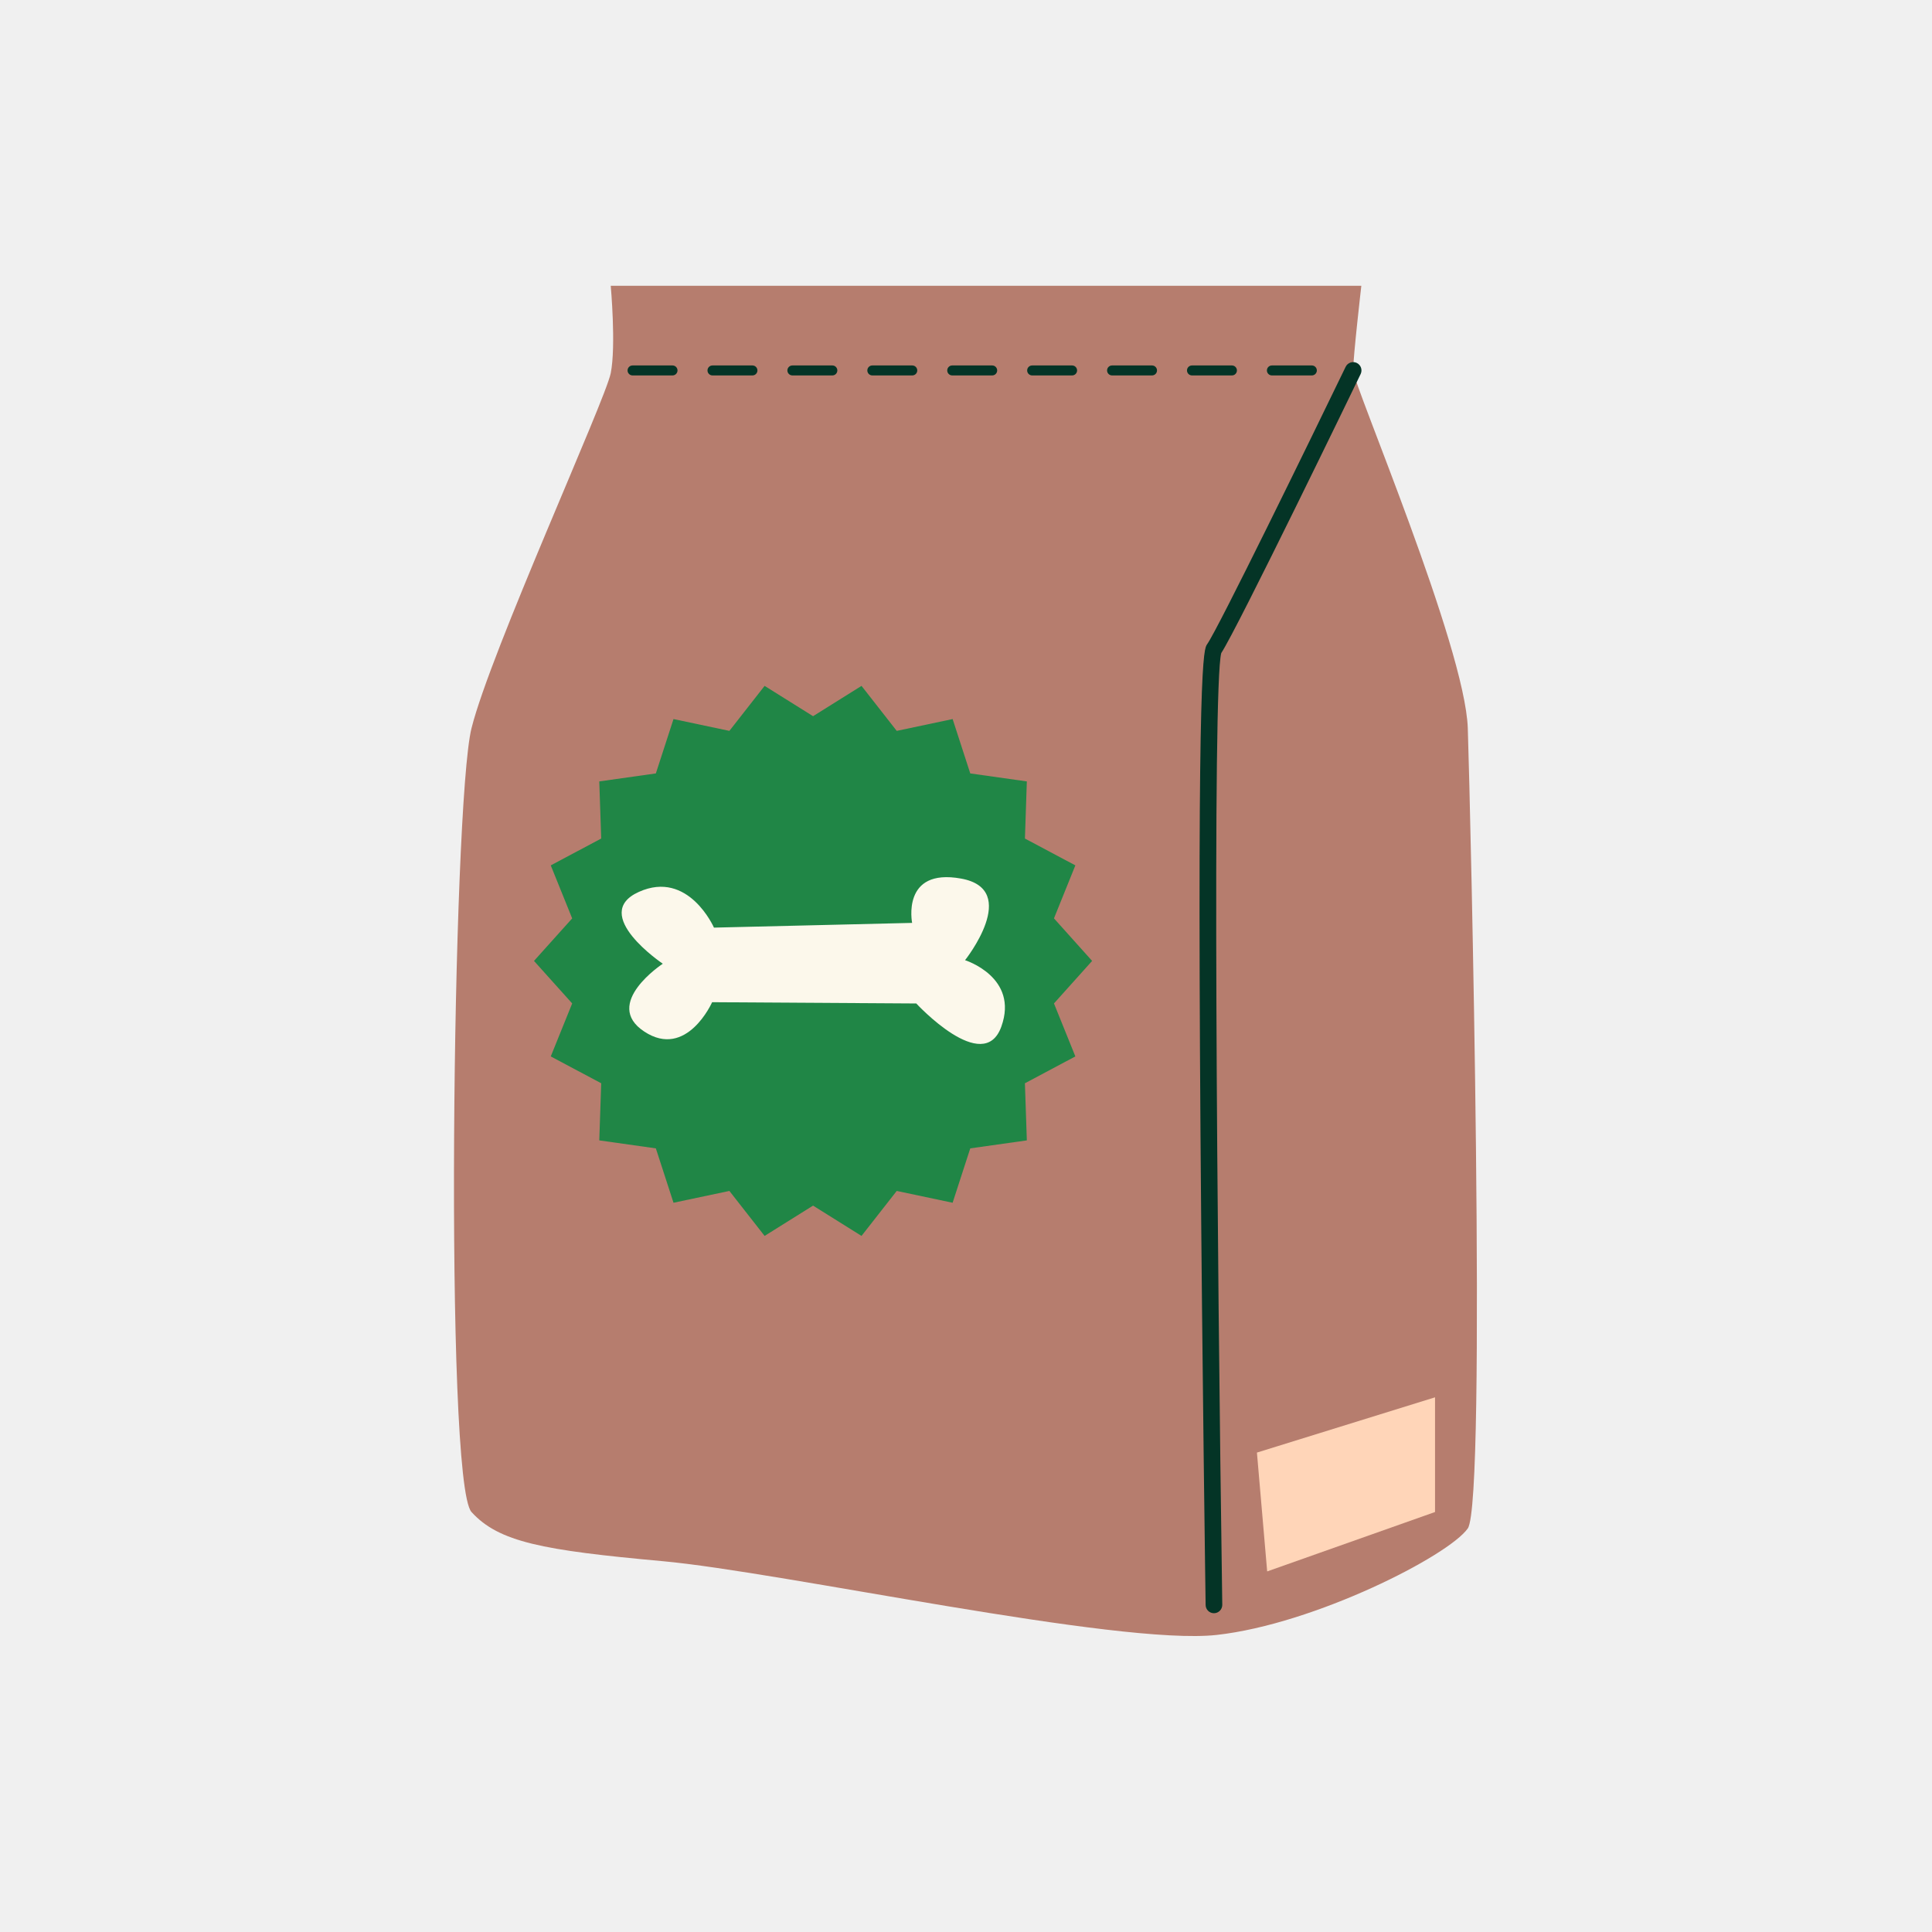
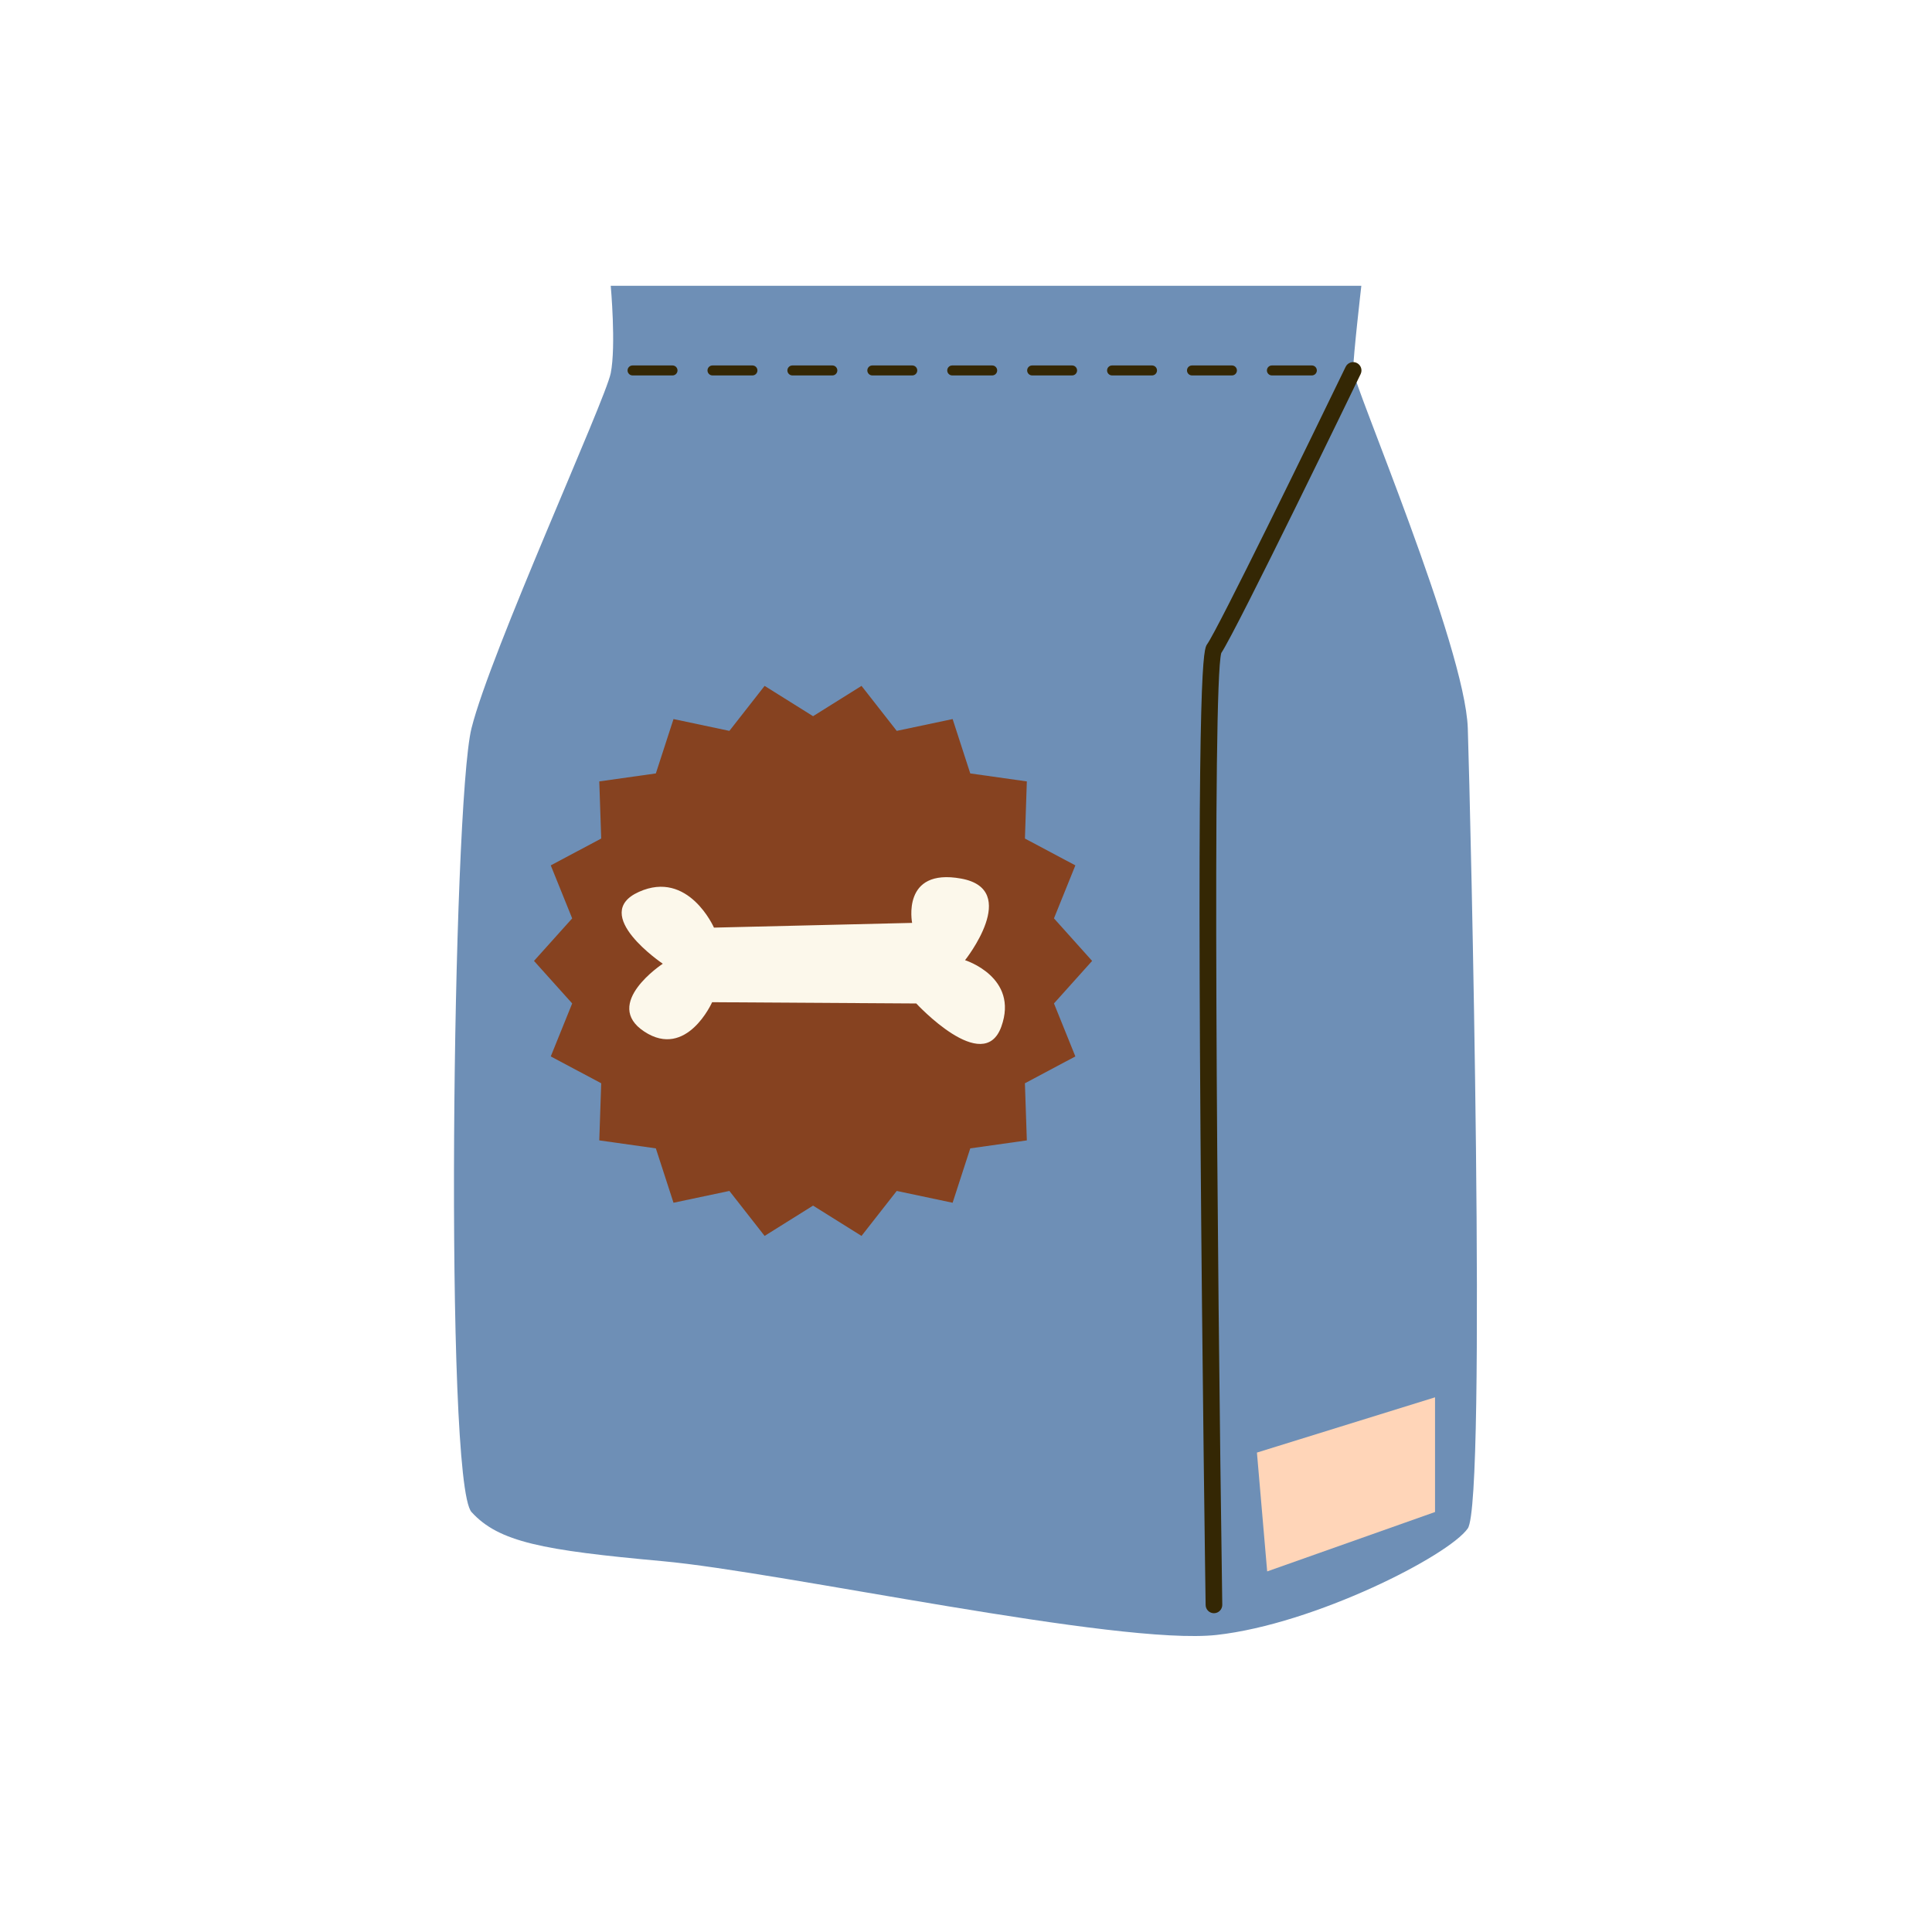
<svg xmlns="http://www.w3.org/2000/svg" width="500" zoomAndPan="magnify" viewBox="0 0 375 375" height="500" preserveAspectRatio="xMidYMid meet" version="1.0">
  <defs>
-     <clipPath id="1bc82f0965">
+     <clipPath id="438ef8f90f">
      <path d="M 88 55.477 L 287 55.477 L 287 318 L 88 318 Z M 88 55.477 " clip-rule="nonzero" />
    </clipPath>
  </defs>
-   <g clip-path="url(#1bc82f0965)">
-     <path fill="#b67d6e" d="M 118.543 55.469 C 118.543 55.469 119.602 67.129 118.543 72.434 C 117.48 77.734 95.23 126.504 91.52 141.344 C 87.812 156.188 86.223 287.652 91.52 293.484 C 96.82 299.312 105.297 300.906 128.605 303.023 C 151.918 305.145 217.082 319.457 236.156 317.34 C 255.227 315.219 281.188 301.965 284.898 296.664 C 288.605 291.363 285.426 157.25 284.898 141.344 C 284.367 125.441 262.645 74.551 262.645 71.902 C 262.645 69.25 264.234 55.469 264.234 55.469 L 118.543 55.469 " fill-opacity="1" fill-rule="nonzero" />
+   <rect x="-37.5" width="450" fill="#ffffff" y="-37.5" height="450" fill-opacity="1" />
+   <rect x="-37.5" width="450" fill="#ffffff" y="-37.5" height="450" fill-opacity="1" />
+   <rect x="-37.5" width="450" fill="#ffffff" y="-37.5" height="450" fill-opacity="1" />
+   <g clip-path="url(#438ef8f90f)">
+     <path fill="#6e8fb6" d="M 118.543 55.469 C 118.543 55.469 119.602 67.129 118.543 72.434 C 117.48 77.734 95.23 126.504 91.52 141.344 C 87.812 156.188 86.223 287.652 91.52 293.484 C 96.82 299.312 105.297 300.906 128.605 303.023 C 151.918 305.145 217.082 319.457 236.156 317.34 C 255.227 315.219 281.188 301.965 284.898 296.664 C 288.605 291.363 285.426 157.25 284.898 141.344 C 284.367 125.441 262.645 74.551 262.645 71.902 C 262.645 69.25 264.234 55.469 264.234 55.469 L 118.543 55.469 " fill-opacity="1" fill-rule="nonzero" />
  </g>
-   <path fill="#043426" d="M 235.625 313.125 C 234.746 313.125 234.023 312.414 234.012 311.531 C 234.004 311.074 233.344 265.543 233.016 220.145 C 232.352 127.777 233.625 125.992 234.312 125.031 C 236.418 122.082 254.43 85.172 261.191 71.195 C 261.578 70.395 262.547 70.055 263.348 70.445 C 264.152 70.836 264.488 71.805 264.098 72.605 C 263.113 74.645 240.203 121.969 237.047 126.754 C 235.309 133.051 236.207 240.465 237.242 311.484 C 237.254 312.375 236.543 313.109 235.648 313.125 L 235.625 313.125 " fill-opacity="1" fill-rule="nonzero" />
-   <path fill="#208646" d="M 211.98 186.512 L 204.574 194.766 L 208.727 205.051 L 198.934 210.262 L 199.309 221.348 L 188.328 222.898 L 184.902 233.453 L 174.055 231.16 L 167.219 239.891 L 157.816 234.008 L 148.41 239.891 L 141.574 231.16 L 130.727 233.453 L 127.301 222.898 L 116.32 221.348 L 116.695 210.262 L 106.902 205.051 L 111.059 194.766 L 103.648 186.512 L 111.059 178.258 L 106.902 167.969 L 116.695 162.758 L 116.32 151.672 L 127.301 150.121 L 130.727 139.57 L 141.574 141.863 L 148.41 133.129 L 157.816 139.012 L 167.219 133.129 L 174.055 141.863 L 184.906 139.57 L 188.328 150.121 L 199.309 151.672 L 198.938 162.762 L 208.727 167.969 L 204.574 178.254 L 211.98 186.512 " fill-opacity="1" fill-rule="nonzero" />
+   <path fill="#342704" d="M 235.625 313.125 C 234.746 313.125 234.023 312.414 234.012 311.531 C 234.004 311.074 233.344 265.543 233.016 220.145 C 232.352 127.777 233.625 125.992 234.312 125.031 C 236.418 122.082 254.43 85.172 261.191 71.195 C 261.578 70.395 262.547 70.055 263.348 70.445 C 264.152 70.836 264.488 71.805 264.098 72.605 C 263.113 74.645 240.203 121.969 237.047 126.754 C 235.309 133.051 236.207 240.465 237.242 311.484 C 237.254 312.375 236.543 313.109 235.648 313.125 L 235.625 313.125 " fill-opacity="1" fill-rule="nonzero" />
+   <path fill="#864220" d="M 211.98 186.512 L 204.574 194.766 L 208.727 205.051 L 198.934 210.262 L 199.309 221.348 L 188.328 222.898 L 184.902 233.453 L 174.055 231.16 L 167.219 239.891 L 157.816 234.008 L 148.41 239.891 L 141.574 231.16 L 130.727 233.453 L 127.301 222.898 L 116.32 221.348 L 116.695 210.262 L 106.902 205.051 L 111.059 194.766 L 103.648 186.512 L 111.059 178.258 L 106.902 167.969 L 116.695 162.758 L 116.32 151.672 L 127.301 150.121 L 130.727 139.57 L 141.574 141.863 L 148.41 133.129 L 157.816 139.012 L 167.219 133.129 L 174.055 141.863 L 184.906 139.57 L 188.328 150.121 L 199.309 151.672 L 198.938 162.762 L 208.727 167.969 L 204.574 178.254 L 211.98 186.512 " fill-opacity="1" fill-rule="nonzero" />
  <path fill="#ffd5b8" d="M 243.969 281.945 L 245.957 305.012 L 278.539 293.48 L 278.539 271.219 L 243.969 281.945 " fill-opacity="1" fill-rule="nonzero" />
  <path fill="#fcf8eb" d="M 138.578 180.051 L 177.043 179.133 C 177.043 179.133 174.898 168.41 186.562 170.535 C 198.23 172.66 187.316 186.371 187.316 186.371 C 187.316 186.371 197.82 189.656 194.355 199.277 C 190.891 208.895 177.848 194.773 177.848 194.773 L 138.223 194.527 C 138.223 194.527 133.293 205.648 125.059 200.23 C 116.82 194.816 128.648 187.059 128.648 187.059 C 128.648 187.059 114.371 177.461 124 173.117 C 133.629 168.77 138.578 180.051 138.578 180.051 " fill-opacity="1" fill-rule="nonzero" />
-   <path fill="#043426" d="M 130.535 72.871 L 122.777 72.871 C 122.246 72.871 121.809 72.438 121.809 71.902 C 121.809 71.367 122.246 70.934 122.777 70.934 L 130.535 70.934 C 131.07 70.934 131.504 71.367 131.504 71.902 C 131.504 72.438 131.07 72.871 130.535 72.871 Z M 146.047 72.871 L 138.293 72.871 C 137.758 72.871 137.324 72.438 137.324 71.902 C 137.324 71.367 137.758 70.934 138.293 70.934 L 146.047 70.934 C 146.582 70.934 147.016 71.367 147.016 71.902 C 147.016 72.438 146.582 72.871 146.047 72.871 Z M 161.559 72.871 L 153.805 72.871 C 153.27 72.871 152.832 72.438 152.832 71.902 C 152.832 71.367 153.27 70.934 153.805 70.934 L 161.559 70.934 C 162.094 70.934 162.527 71.367 162.527 71.902 C 162.527 72.438 162.094 72.871 161.559 72.871 Z M 177.07 72.871 L 169.316 72.871 C 168.781 72.871 168.348 72.438 168.348 71.902 C 168.348 71.367 168.781 70.934 169.316 70.934 L 177.07 70.934 C 177.605 70.934 178.039 71.367 178.039 71.902 C 178.039 72.438 177.605 72.871 177.07 72.871 Z M 192.582 72.871 L 184.824 72.871 C 184.289 72.871 183.859 72.438 183.859 71.902 C 183.859 71.367 184.289 70.934 184.824 70.934 L 192.582 70.934 C 193.117 70.934 193.551 71.367 193.551 71.902 C 193.551 72.438 193.117 72.871 192.582 72.871 Z M 208.094 72.871 L 200.34 72.871 C 199.805 72.871 199.371 72.438 199.371 71.902 C 199.371 71.367 199.805 70.934 200.34 70.934 L 208.094 70.934 C 208.629 70.934 209.062 71.367 209.062 71.902 C 209.062 72.438 208.629 72.871 208.094 72.871 Z M 223.605 72.871 L 215.852 72.871 C 215.316 72.871 214.883 72.438 214.883 71.902 C 214.883 71.367 215.316 70.934 215.852 70.934 L 223.605 70.934 C 224.141 70.934 224.574 71.367 224.574 71.902 C 224.574 72.438 224.141 72.871 223.605 72.871 Z M 239.117 72.871 L 231.363 72.871 C 230.828 72.871 230.395 72.438 230.395 71.902 C 230.395 71.367 230.828 70.934 231.363 70.934 L 239.117 70.934 C 239.652 70.934 240.086 71.367 240.086 71.902 C 240.086 72.438 239.652 72.871 239.117 72.871 Z M 254.629 72.871 L 246.875 72.871 C 246.34 72.871 245.906 72.438 245.906 71.902 C 245.906 71.367 246.34 70.934 246.875 70.934 L 254.629 70.934 C 255.164 70.934 255.598 71.367 255.598 71.902 C 255.598 72.438 255.164 72.871 254.629 72.871 " fill-opacity="1" fill-rule="nonzero" />
+   <path fill="#342704" d="M 130.535 72.871 L 122.777 72.871 C 122.246 72.871 121.809 72.438 121.809 71.902 C 121.809 71.367 122.246 70.934 122.777 70.934 L 130.535 70.934 C 131.07 70.934 131.504 71.367 131.504 71.902 C 131.504 72.438 131.07 72.871 130.535 72.871 Z M 146.047 72.871 L 138.293 72.871 C 137.758 72.871 137.324 72.438 137.324 71.902 C 137.324 71.367 137.758 70.934 138.293 70.934 L 146.047 70.934 C 146.582 70.934 147.016 71.367 147.016 71.902 C 147.016 72.438 146.582 72.871 146.047 72.871 Z M 161.559 72.871 L 153.805 72.871 C 153.27 72.871 152.832 72.438 152.832 71.902 C 152.832 71.367 153.27 70.934 153.805 70.934 L 161.559 70.934 C 162.094 70.934 162.527 71.367 162.527 71.902 C 162.527 72.438 162.094 72.871 161.559 72.871 Z M 177.07 72.871 L 169.316 72.871 C 168.781 72.871 168.348 72.438 168.348 71.902 C 168.348 71.367 168.781 70.934 169.316 70.934 L 177.07 70.934 C 177.605 70.934 178.039 71.367 178.039 71.902 C 178.039 72.438 177.605 72.871 177.07 72.871 Z M 192.582 72.871 L 184.824 72.871 C 184.289 72.871 183.859 72.438 183.859 71.902 C 183.859 71.367 184.289 70.934 184.824 70.934 L 192.582 70.934 C 193.117 70.934 193.551 71.367 193.551 71.902 C 193.551 72.438 193.117 72.871 192.582 72.871 Z M 208.094 72.871 L 200.34 72.871 C 199.805 72.871 199.371 72.438 199.371 71.902 C 199.371 71.367 199.805 70.934 200.34 70.934 L 208.094 70.934 C 208.629 70.934 209.062 71.367 209.062 71.902 C 209.062 72.438 208.629 72.871 208.094 72.871 Z M 223.605 72.871 L 215.852 72.871 C 215.316 72.871 214.883 72.438 214.883 71.902 C 214.883 71.367 215.316 70.934 215.852 70.934 L 223.605 70.934 C 224.141 70.934 224.574 71.367 224.574 71.902 C 224.574 72.438 224.141 72.871 223.605 72.871 Z M 239.117 72.871 L 231.363 72.871 C 230.828 72.871 230.395 72.438 230.395 71.902 C 230.395 71.367 230.828 70.934 231.363 70.934 L 239.117 70.934 C 239.652 70.934 240.086 71.367 240.086 71.902 C 240.086 72.438 239.652 72.871 239.117 72.871 Z M 254.629 72.871 L 246.875 72.871 C 246.34 72.871 245.906 72.438 245.906 71.902 C 245.906 71.367 246.34 70.934 246.875 70.934 L 254.629 70.934 C 255.164 70.934 255.598 71.367 255.598 71.902 C 255.598 72.438 255.164 72.871 254.629 72.871 " fill-opacity="1" fill-rule="nonzero" />
</svg>
